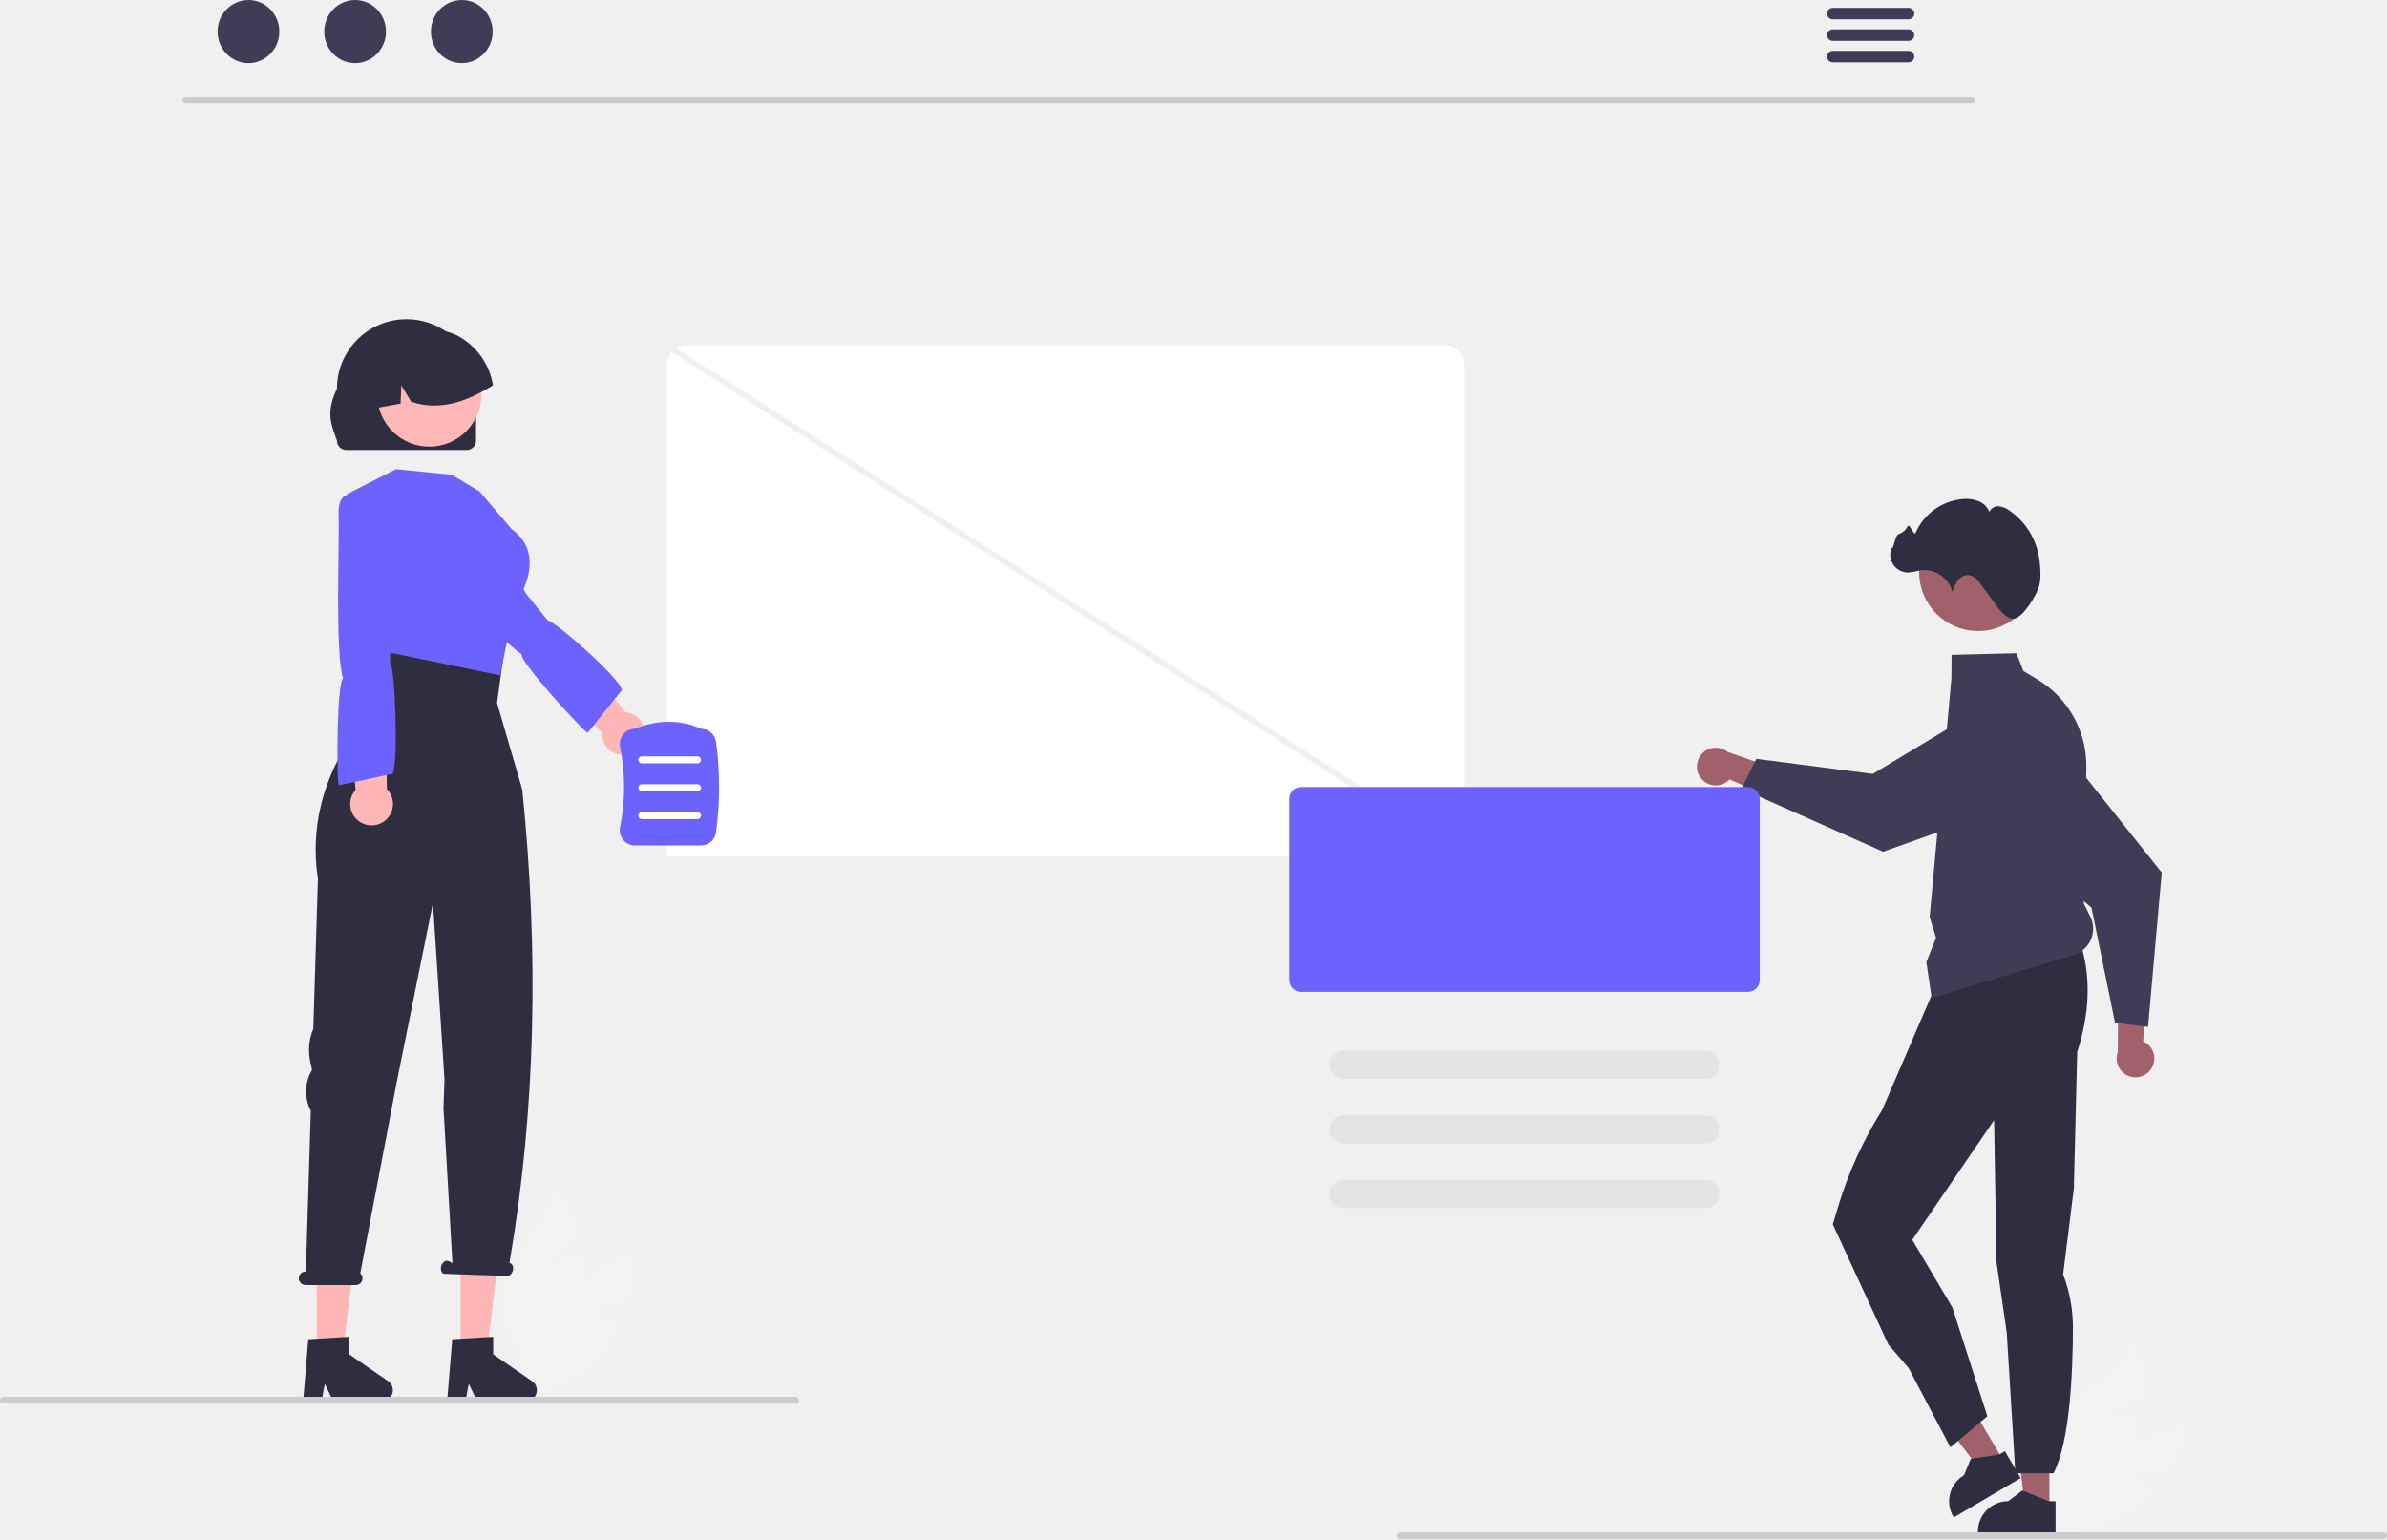
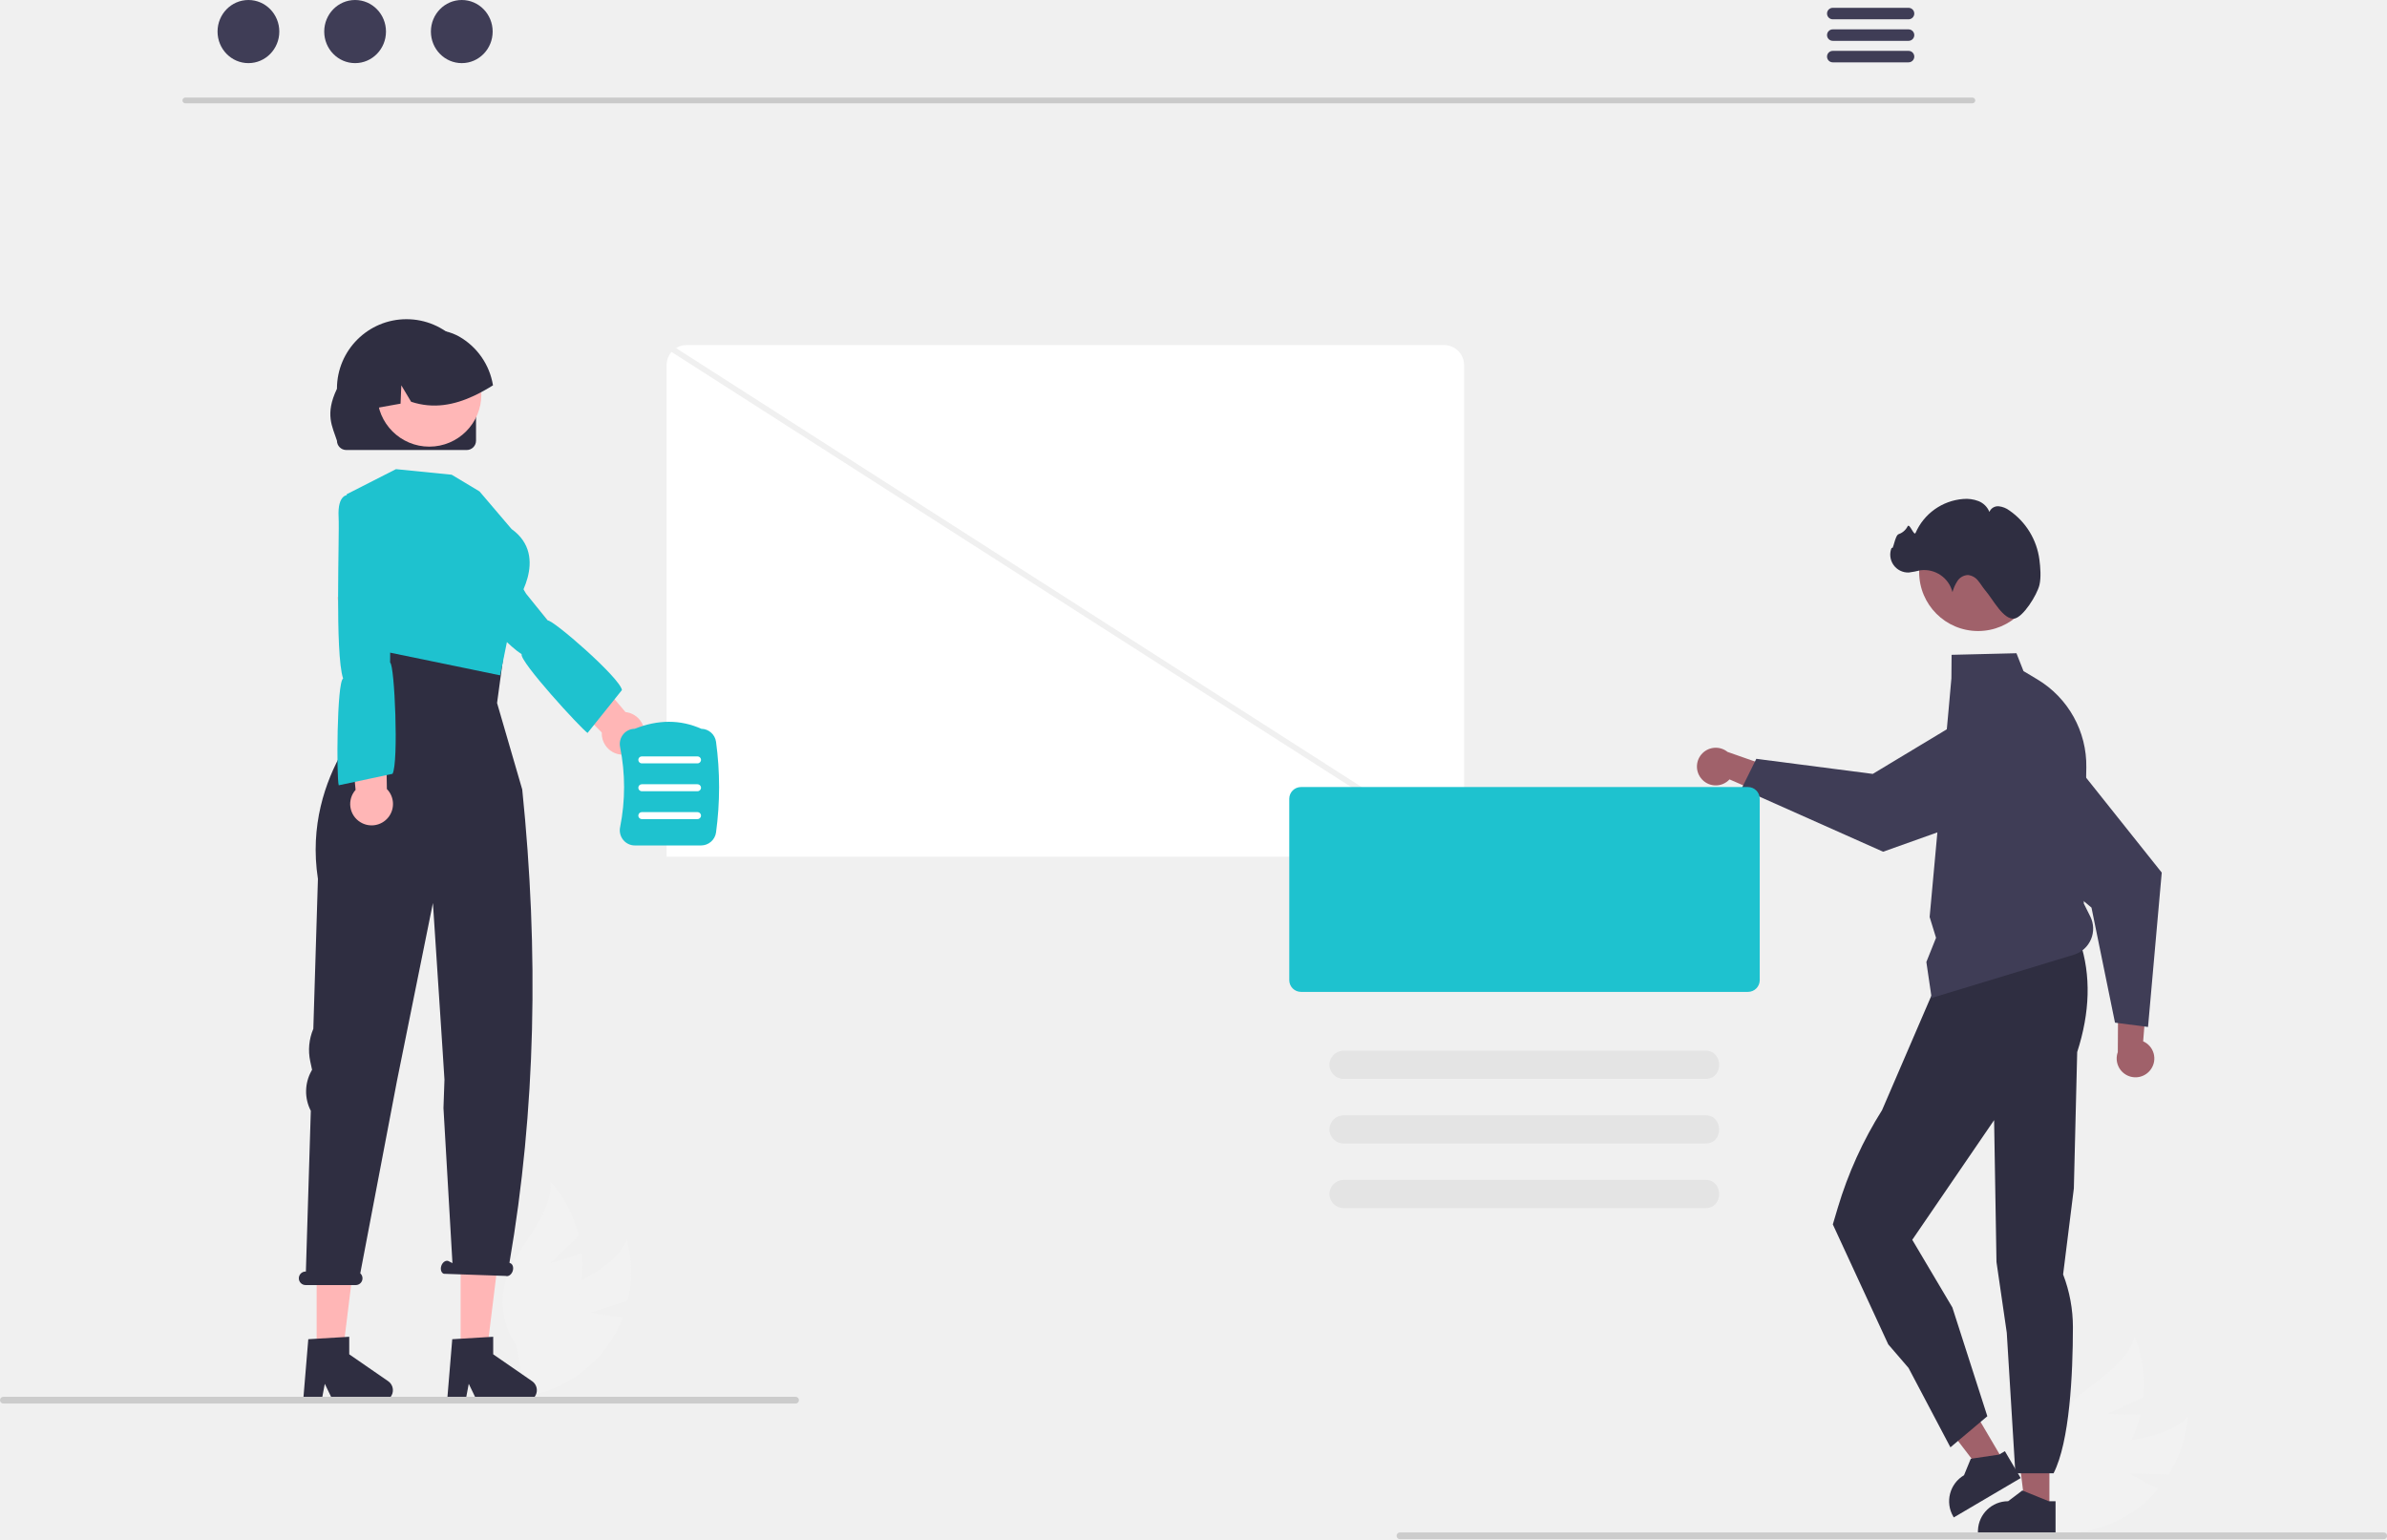
<svg xmlns="http://www.w3.org/2000/svg" data-name="Layer 1" width="844.521" height="544.595" viewBox="0 0 844.521 544.595">
  <path d="M931.141,699.039l13.887.366a44.822,44.822,0,0,0,6.757-20.48c-8.899,9.436-24.595,7.065-36.088,13.075a26.961,26.961,0,0,0-13.825,18.84l-5.726,8.018a45.177,45.177,0,0,0,37.191-6.91,43.639,43.639,0,0,0,8-7.473C936.185,702.091,931.141,699.039,931.141,699.039Z" transform="translate(-177.7395 -177.7025)" fill="#f2f2f2" />
  <path d="M923.491,677.894l12.592-5.866a44.822,44.822,0,0,0-3.086-21.344c-3.757,12.414-18.863,17.292-26.469,27.797a26.961,26.961,0,0,0-3.972,23.029l-1.549,9.73A45.177,45.177,0,0,0,931.213,688.469a43.638,43.638,0,0,0,3.828-10.257C929.368,678.377,923.491,677.894,923.491,677.894Z" transform="translate(-177.7395 -177.7025)" fill="#f2f2f2" />
  <polygon points="725.084 533.946 716.566 533.946 712.514 501.092 725.085 501.092 725.084 533.946" fill="#a0616a" />
  <path d="M902.596,708.865l-9.088-3.692-.268-.11-5.019,3.802a10.685,10.685,0,0,0-10.676,10.223c-.014.151-.014.309-.014.467v.351h27.465v-11.041Z" transform="translate(-177.7395 -177.7025)" fill="#2f2e41" />
  <polygon points="708.863 516.955 701.522 521.275 681.367 495.014 692.202 488.639 708.863 516.955" fill="#a0616a" />
  <path d="M891.672,698.986l-.997-1.698-3.609-6.132-1.877,1.107-.192.11-9.707,1.43-.289.041-2.392,5.823A10.69,10.69,0,0,0,868.814,714.303l.179.296,23.67-13.928Z" transform="translate(-177.7395 -177.7025)" fill="#2f2e41" />
  <path d="M913.611,510.797c3.994,12.044,3.571,25.118-.96,39.15l-1.183,48.236L907.67,628.61a52.099,52.099,0,0,1,3.467,18.681c-.016,16.741-1.142,40.525-6.849,51.698H890.782l-3.049-49.755-3.638-25.016-.449-26.807-.391-23.38-14.685,21.474-14.27,20.867,14.184,23.925,12.374,38.498-13.062,11-14.818-28.092-7.181-8.344-19.604-42.438,1.762-5.909a139.784,139.784,0,0,1,15.663-34.532l0,0,19.499-45.257Z" transform="translate(-177.7395 -177.7025)" fill="#2f2e41" />
  <path d="M688.662,519.797H420.652a8.076,8.076,0,0,1-8.066-8.066V306.863a8.075,8.075,0,0,1,8.066-8.066H688.662a8.075,8.075,0,0,1,8.066,8.066V511.73A8.076,8.076,0,0,1,688.662,519.797Z" transform="translate(-177.7395 -177.7025)" fill="#fff" />
  <path d="M688.662,520.797H420.653a9.077,9.077,0,0,1-9.066-9.066V306.863a9.077,9.077,0,0,1,9.066-9.066H688.662a9.077,9.077,0,0,1,9.066,9.066V511.73A9.077,9.077,0,0,1,688.662,520.797Zm-268.01-221a7.074,7.074,0,0,0-7.066,7.066V511.73a7.074,7.074,0,0,0,7.066,7.066H688.662a7.074,7.074,0,0,0,7.066-7.066V306.863a7.074,7.074,0,0,0-7.066-7.066Z" transform="translate(-177.7395 -177.7025)" fill="#f0f0f0" />
  <path d="M413.205,480.797V511.73a7.458,7.458,0,0,0,7.447,7.447H688.663a7.458,7.458,0,0,0,7.447-7.447V480.797Z" transform="translate(-177.7395 -177.7025)" fill="#f0f0f0" />
  <rect x="554.651" y="224.09" width="2" height="333.56" transform="translate(-250.8754 470.373) rotate(-57.37135)" fill="#f0f0f0" />
  <path d="M875.601,214.255H243.278a1.016,1.016,0,0,1,0-2.031H875.601a1.016,1.016,0,0,1,0,2.031Z" transform="translate(-177.7395 -177.7025)" fill="#cacaca" />
  <ellipse cx="87.893" cy="11.169" rx="10.925" ry="11.169" fill="#3f3d56" />
  <ellipse cx="125.636" cy="11.169" rx="10.925" ry="11.169" fill="#3f3d56" />
  <ellipse cx="163.378" cy="11.169" rx="10.925" ry="11.169" fill="#3f3d56" />
  <path d="M852.984,180.471h-26.81a2.03,2.03,0,0,0,0,4.06h26.81a2.03,2.03,0,0,0,0-4.06Z" transform="translate(-177.7395 -177.7025)" fill="#3f3d56" />
  <path d="M852.984,188.091h-26.81a2.03,2.03,0,0,0,0,4.06h26.81a2.03,2.03,0,0,0,0-4.06Z" transform="translate(-177.7395 -177.7025)" fill="#3f3d56" />
  <path d="M852.984,195.701h-26.81a2.03,2.03,0,0,0,0,4.06h26.81a2.03,2.03,0,0,0,0-4.06Z" transform="translate(-177.7395 -177.7025)" fill="#3f3d56" />
  <path d="M779.503,452.989a6.618,6.618,0,0,0,10.136.478l21.566,9.379-2.101-12.039-20.157-7.061a6.653,6.653,0,0,0-9.444,9.243Z" transform="translate(-177.7395 -177.7025)" fill="#a0616a" />
  <path d="M799.125,446.188l41.197,5.339,42.485-25.593a18.784,18.784,0,0,1,26.807,8.35h0a18.804,18.804,0,0,1-8.433,24.393l-57.089,20.344-.107.038L793.894,456.748Z" transform="translate(-177.7395 -177.7025)" fill="#3f3d56" />
  <path d="M859.287,518.079l3.424-8.561-2.265-7.36,6.71-73.361h0l.991-11.118.067-8.288,22.946-.56L893.65,415.15l4.924,2.944a35.646,35.646,0,0,1,17.307,31.181l-.889,48.121,2.29,4.58a9.638,9.638,0,0,1-5.68,13.49l-50.444,15.331Z" transform="translate(-177.7395 -177.7025)" fill="#3f3d56" />
  <circle cx="699.848" cy="202.421" r="20.849" fill="#a0616a" />
  <path d="M899.297,384.669c.622-2.62.336-6.306-.015-8.944a25.035,25.035,0,0,0-10.596-17.384,7.633,7.633,0,0,0-3.802-1.511,3.282,3.282,0,0,0-3.3,1.996,6.842,6.842,0,0,0-3.86-3.828,12.058,12.058,0,0,0-5.494-.74,20.08,20.08,0,0,0-16.752,11.975c-.557,1.323-2.112-3.564-2.818-2.314a5.557,5.557,0,0,1-3.151,2.769c-1.383.386-1.944,6.082-2.488,4.754a6.332,6.332,0,0,0,6.053,8.829,34.87,34.87,0,0,0,4.143-.793,10.329,10.329,0,0,1,11.309,7.731,13.685,13.685,0,0,1,1.8-4.006,4.632,4.632,0,0,1,3.716-2.042,5.204,5.204,0,0,1,3.576,2.056c.918,1.078,1.607,2.335,2.532,3.407,2.713,3.145,6.383,10.48,10.249,9.945C893.45,396.147,898.448,388.246,899.297,384.669Z" transform="translate(-177.7395 -177.7025)" fill="#2f2e41" />
  <path d="M938.826,555.894a6.618,6.618,0,0,0-2.837-9.743l1.874-23.442-10.706,5.893-.139,21.357a6.654,6.654,0,0,0,11.807,5.934Z" transform="translate(-177.7395 -177.7025)" fill="#a0616a" />
  <path d="M926.026,539.541l-8.317-40.701-37.993-31.882a18.784,18.784,0,0,1-.799-28.066h0a18.804,18.804,0,0,1,25.809.062l37.767,47.4.071.089-4.852,54.619Z" transform="translate(-177.7395 -177.7025)" fill="#3f3d56" />
  <path d="M1021.07,722.298h-347.988a1.191,1.191,0,1,1,0-2.381h347.988a1.191,1.191,0,1,1,0,2.381Z" transform="translate(-177.7395 -177.7025)" fill="#ccc" />
-   <path d="M796.177,528.654H638.038a4.161,4.161,0,0,1-4.157-4.157V460.332a4.161,4.161,0,0,1,4.157-4.157H796.177a4.161,4.161,0,0,1,4.157,4.157v64.166A4.161,4.161,0,0,1,796.177,528.654Z" transform="translate(-177.7395 -177.7025)" fill="#6c63ff" />
+   <path d="M796.177,528.654H638.038a4.161,4.161,0,0,1-4.157-4.157V460.332a4.161,4.161,0,0,1,4.157-4.157H796.177a4.161,4.161,0,0,1,4.157,4.157v64.166A4.161,4.161,0,0,1,796.177,528.654Z" transform="translate(-177.7395 -177.7025)" fill="#1ec2cf" />
  <path d="M781.12,559.435h-128.024a4.988,4.988,0,1,1,0-9.976h128.024C787.552,549.37,787.616,559.526,781.12,559.435Z" transform="translate(-177.7395 -177.7025)" fill="#e4e4e4" />
  <path d="M781.12,582.297h-128.024a4.988,4.988,0,0,1,0-9.976h128.024C787.552,572.231,787.616,582.387,781.12,582.297Z" transform="translate(-177.7395 -177.7025)" fill="#e4e4e4" />
  <path d="M781.12,605.158h-128.024a4.988,4.988,0,1,1,0-9.976h128.024C787.552,595.092,787.616,605.249,781.12,605.158Z" transform="translate(-177.7395 -177.7025)" fill="#e4e4e4" />
  <path d="M386.638,642.093l13.242-4.2a44.822,44.822,0,0,0-.319-21.564c-5.32,11.829-20.927,14.727-29.82,24.168a26.961,26.961,0,0,0-6.897,22.328l-2.786,9.451a45.177,45.177,0,0,0,32.88-18.703,43.639,43.639,0,0,0,5.113-9.68C392.404,643.327,386.638,642.093,386.638,642.093Z" transform="translate(-177.7395 -177.7025)" fill="#f2f2f2" />
  <path d="M372.489,624.618l9.979-9.665a44.822,44.822,0,0,0-9.902-19.158c.514,12.96-12.163,22.514-15.912,34.93a26.961,26.961,0,0,0,3.785,23.06l1.721,9.701a45.177,45.177,0,0,0,21.087-31.404,43.639,43.639,0,0,0,.259-10.945C378.199,623.15,372.489,624.618,372.489,624.618Z" transform="translate(-177.7395 -177.7025)" fill="#f2f2f2" />
  <path d="M399.166,444.669a7.523,7.523,0,0,1-8.515-7.782l-48.096-48.801,13.427-9.347L399.036,429.648a7.564,7.564,0,0,1,.13,15.021Z" transform="translate(-177.7395 -177.7025)" fill="#ffb6b6" />
-   <path d="M327.758,366.978s-3.409,2.043,2.265,8.265c4.542,4.981,24.363,28.928,32.274,33.928-.863,2.491,21.022,26.342,23.323,27.863l12.164-15.18c-.695-4.352-24.629-25.13-26.278-24.601l-7.632-9.486-17.292-29.004-16.387,6.694Z" transform="translate(-177.7395 -177.7025)" fill="#6c63ff" />
+   <path d="M327.758,366.978s-3.409,2.043,2.265,8.265c4.542,4.981,24.363,28.928,32.274,33.928-.863,2.491,21.022,26.342,23.323,27.863l12.164-15.18c-.695-4.352-24.629-25.13-26.278-24.601l-7.632-9.486-17.292-29.004-16.387,6.694Z" transform="translate(-177.7395 -177.7025)" fill="#1ec2cf" />
  <polygon points="112.035 480.052 121.102 480.052 125.417 445.078 112.034 445.078 112.035 480.052" fill="#ffb6b6" />
  <path d="M286.815,651.544l14.486-.865v6.207l13.773,9.512a3.877,3.877,0,0,1-2.203,7.067l-17.246,0-2.973-6.139-1.161,6.139h-6.503Z" transform="translate(-177.7395 -177.7025)" fill="#2f2e41" />
  <polygon points="162.968 480.052 172.035 480.052 176.35 445.078 162.968 445.078 162.968 480.052" fill="#ffb6b6" />
  <path d="M337.748,651.544l14.486-.865v6.207l13.773,9.512a3.877,3.877,0,0,1-2.203,7.067l-17.246,0-2.973-6.139-1.161,6.139h-6.503Z" transform="translate(-177.7395 -177.7025)" fill="#2f2e41" />
  <path d="M285.862,627.594h.099l1.744-56.867a14.87,14.87,0,0,1,.195-14.052l.25-.452-.647-3.001a19.114,19.114,0,0,1,1.092-11.503l1.627-53.046c-5.812-37.667,21.886-62.232,21.886-62.232l-5.062-21.293,50.112-4.929-3.557,26.222,8.908,30.606c5.889,57.374,4.82,113.283-4.525,167.45l.255.129c.917.317,1.311,1.587.879,2.838s-1.525,2.008-2.443,1.692l-21.913-.762c-.917-.317-1.311-1.587-.879-2.838.432-1.251,1.525-2.008,2.443-1.692l1.49.754-3.178-54.875.353-10.023-.726-11.371-3.359-51.147-12.714,62.897-12.986,68.129a2.389,2.389,0,0,1-1.611,4.16h-17.732a2.396,2.396,0,0,1,0-4.793Z" transform="translate(-177.7395 -177.7025)" fill="#2f2e41" />
-   <path d="M347.397,351.582l-9.855-5.913-19.71-1.971-17.421,8.871.175,27.1,11.052,28.107,43.055,8.874,5.023-24.701s12.811-17.207-.985-27.062Z" transform="translate(-177.7395 -177.7025)" fill="#6c63ff" />
+   <path d="M347.397,351.582l-9.855-5.913-19.71-1.971-17.421,8.871.175,27.1,11.052,28.107,43.055,8.874,5.023-24.701s12.811-17.207-.985-27.062Z" transform="translate(-177.7395 -177.7025)" fill="#1ec2cf" />
  <path d="M305.212,468.589a7.523,7.523,0,0,1-1.668-11.414l-6.355-68.223,16.311,1.26,1.118,66.665a7.564,7.564,0,0,1-9.406,11.713Z" transform="translate(-177.7395 -177.7025)" fill="#ffb6b6" />
-   <path d="M301.016,352.841s-3.932-.575-3.477,7.832c.365,6.731-1.368,48.219,1.593,57.097-2.245,1.383-2.364,35.15-1.545,37.784l19.025-4.055c2.216-3.809.757-38.721-.854-39.355l.095-12.175,4.205-40.131-16.191-6.633Z" transform="translate(-177.7395 -177.7025)" fill="#6c63ff" />
-   <path d="M398.248,474.901a5.411,5.411,0,0,1-1.117-4.511,72.012,72.012,0,0,0,0-28.373,5.411,5.411,0,0,1,1.117-4.511,5.289,5.289,0,0,1,4.025-1.941c8.288-3.303,16.225-3.303,23.595 0a5.352,5.352,0,0,1,5.205,4.599,119.103,119.103,0,0,1,0,32.077,5.351,5.351,0,0,1-5.294,4.6H402.353A5.288,5.288,0,0,1,398.248,474.901Z" transform="translate(-177.7395 -177.7025)" fill="#6c63ff" />
+   <path d="M301.016,352.841s-3.932-.575-3.477,7.832c.365,6.731-1.368,48.219,1.593,57.097-2.245,1.383-2.364,35.15-1.545,37.784l19.025-4.055c2.216-3.809.757-38.721-.854-39.355l.095-12.175,4.205-40.131-16.191-6.633Z" transform="translate(-177.7395 -177.7025)" fill="#1ec2cf" />
+   <path d="M398.248,474.901a5.411,5.411,0,0,1-1.117-4.511,72.012,72.012,0,0,0,0-28.373,5.411,5.411,0,0,1,1.117-4.511,5.289,5.289,0,0,1,4.025-1.941c8.288-3.303,16.225-3.303,23.595 0a5.352,5.352,0,0,1,5.205,4.599,119.103,119.103,0,0,1,0,32.077,5.351,5.351,0,0,1-5.294,4.6H402.353A5.288,5.288,0,0,1,398.248,474.901Z" transform="translate(-177.7395 -177.7025)" fill="#1ec2cf" />
  <path d="M404.807,447.795h19.716a1.232,1.232,0,0,0,0-2.465h-19.716a1.232,1.232,0,0,0,0,2.465Z" transform="translate(-177.7395 -177.7025)" fill="#fff" />
  <path d="M404.807,457.653h19.716a1.232,1.232,0,0,0,0-2.465h-19.716a1.232,1.232,0,0,0,0,2.465Z" transform="translate(-177.7395 -177.7025)" fill="#fff" />
  <path d="M404.807,467.511h19.716a1.232,1.232,0,0,0,0-2.465h-19.716a1.232,1.232,0,0,0,0,2.465Z" transform="translate(-177.7395 -177.7025)" fill="#fff" />
  <path d="M460.41,673.108a1.186,1.186,0,0,1-1.19,1.19h-280.29a1.19,1.19,0,1,1,0-2.38h280.29A1.187,1.187,0,0,1,460.41,673.108Z" transform="translate(-177.7395 -177.7025)" fill="#ccc" />
  <path id="a0ad7a78-ce9c-4e5a-964d-79d0781968c2-74" data-name="a1ca5f83-7fa1-45b1-9d3b-bf096f25c0e5" d="M346.16,333.624V315.262a24.604,24.604,0,1,0-49.208-.032v.032c-4.336,9.036-1.624,13.333,0,18.361a3.309,3.309,0,0,0,3.304,3.304h42.599A3.309,3.309,0,0,0,346.16,333.624Z" transform="translate(-177.7395 -177.7025)" fill="#2f2e41" />
  <circle cx="151.883" cy="139.615" r="18.417" fill="#ffb7b7" />
  <path d="M310.349,322.145c.167-.026.334-.062.501-.088,2.873-.509,5.745-1.01,8.609-1.529l.264-6.492,3.47,5.816c7.915,2.627,15.321,1.142,22.288-2.135a62.923,62.923,0,0,0,6.677-3.681,24.407,24.407,0,0,0-11.992-17.272c-.264-.149-.518-.281-.782-.413a.009.009,0,0,1-.009-.009c-.448-.211-.905-.413-1.362-.597a20.287,20.287,0,0,0-21.295,4.129C311.095,305.243,308.565,314.107,310.349,322.145Z" transform="translate(-177.7395 -177.7025)" fill="#2f2e41" />
</svg>
